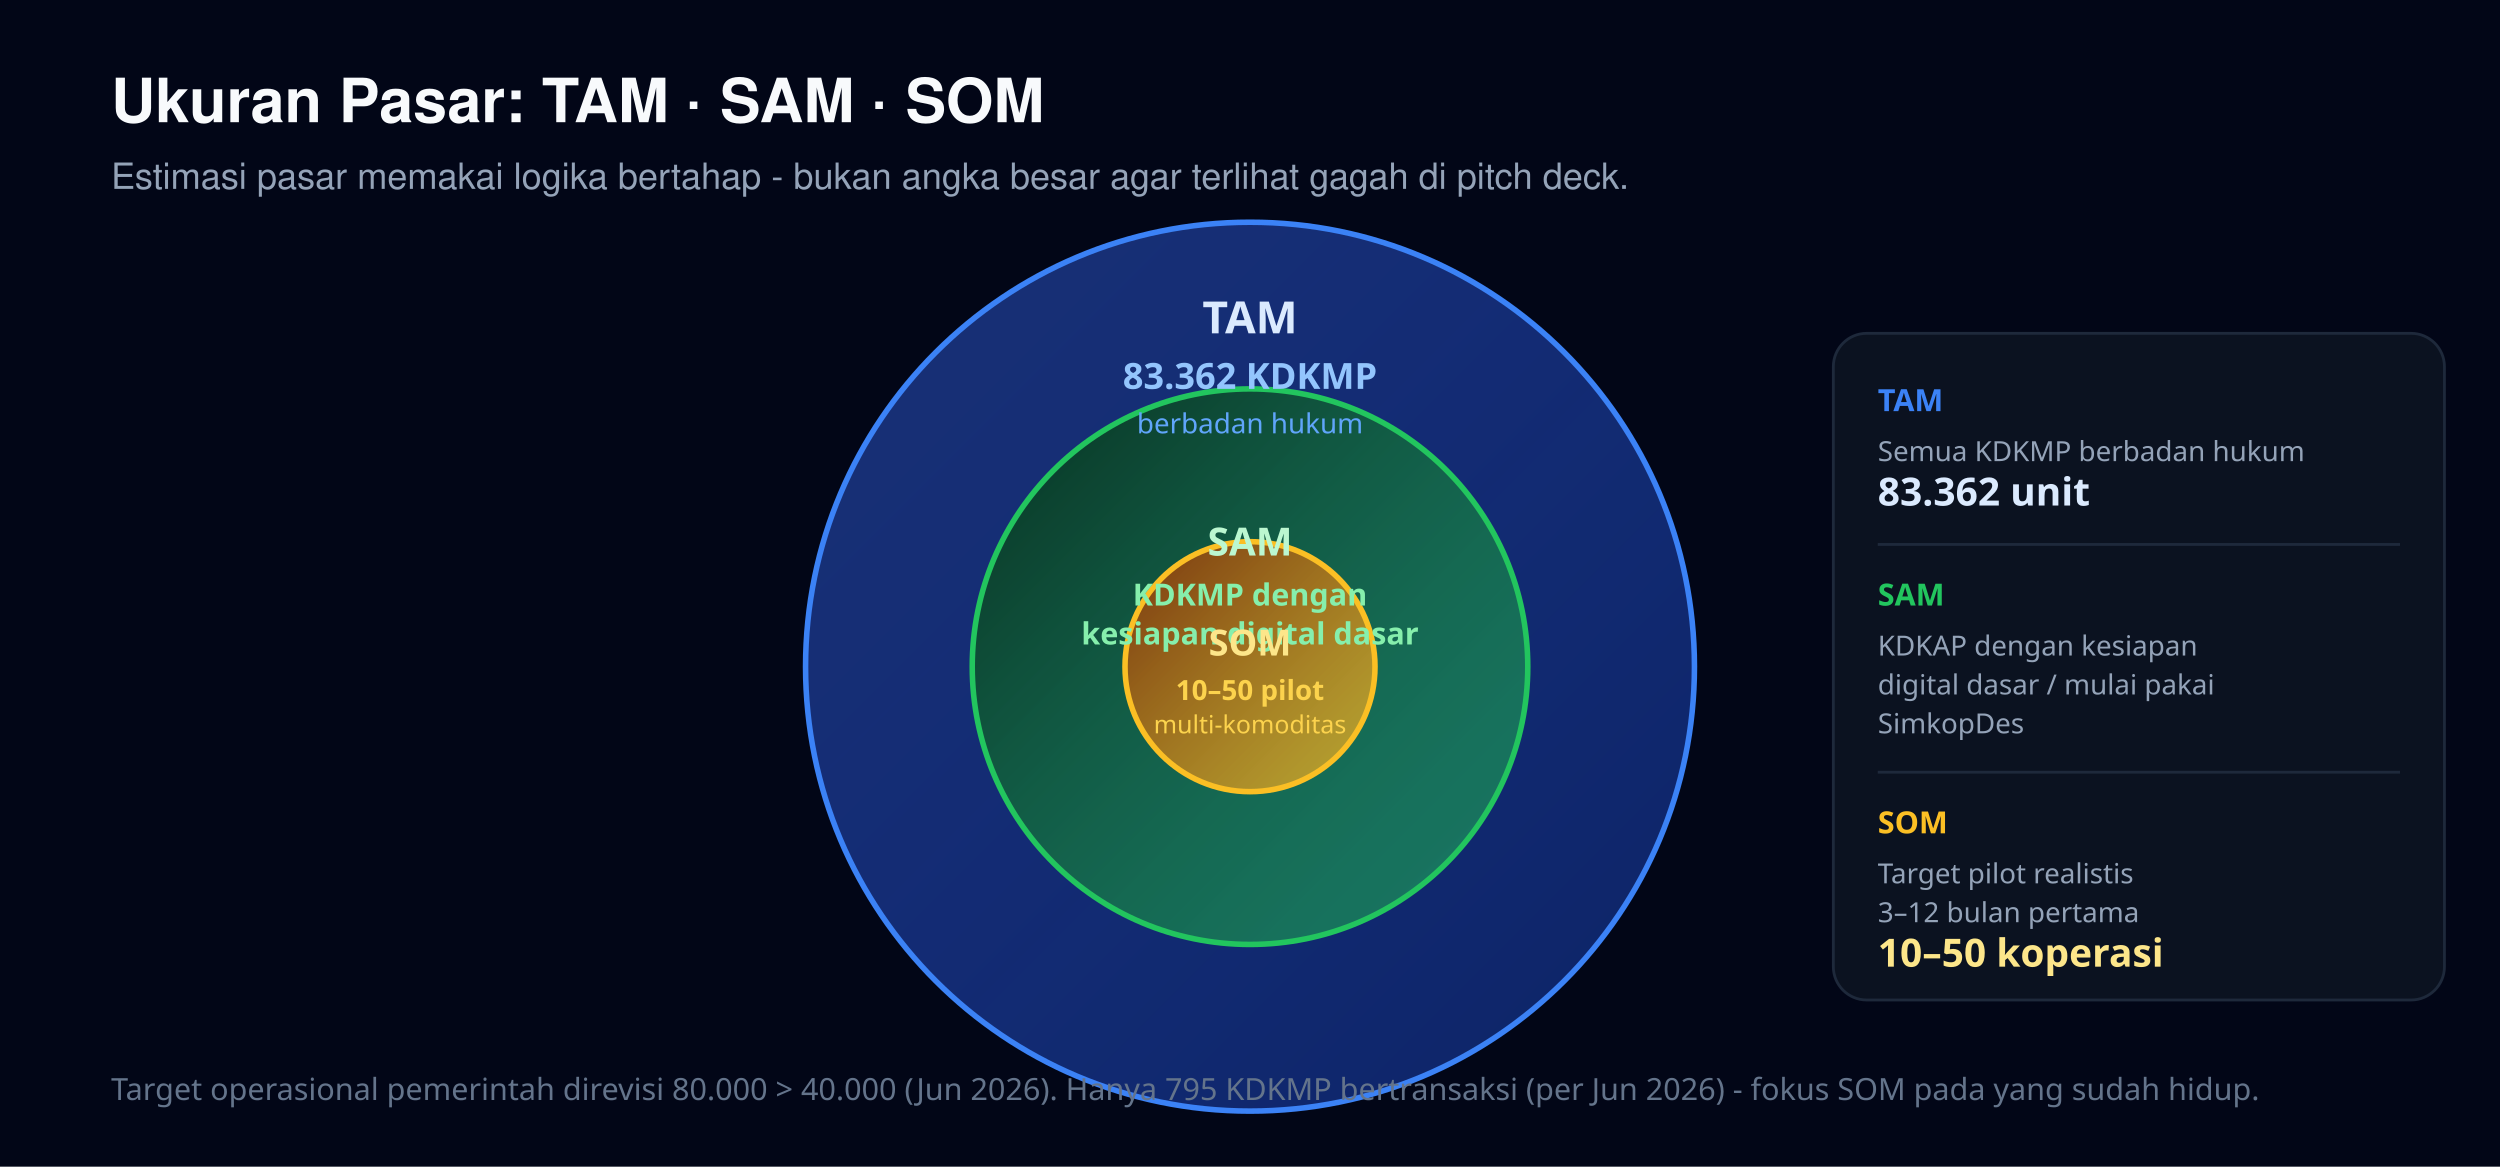
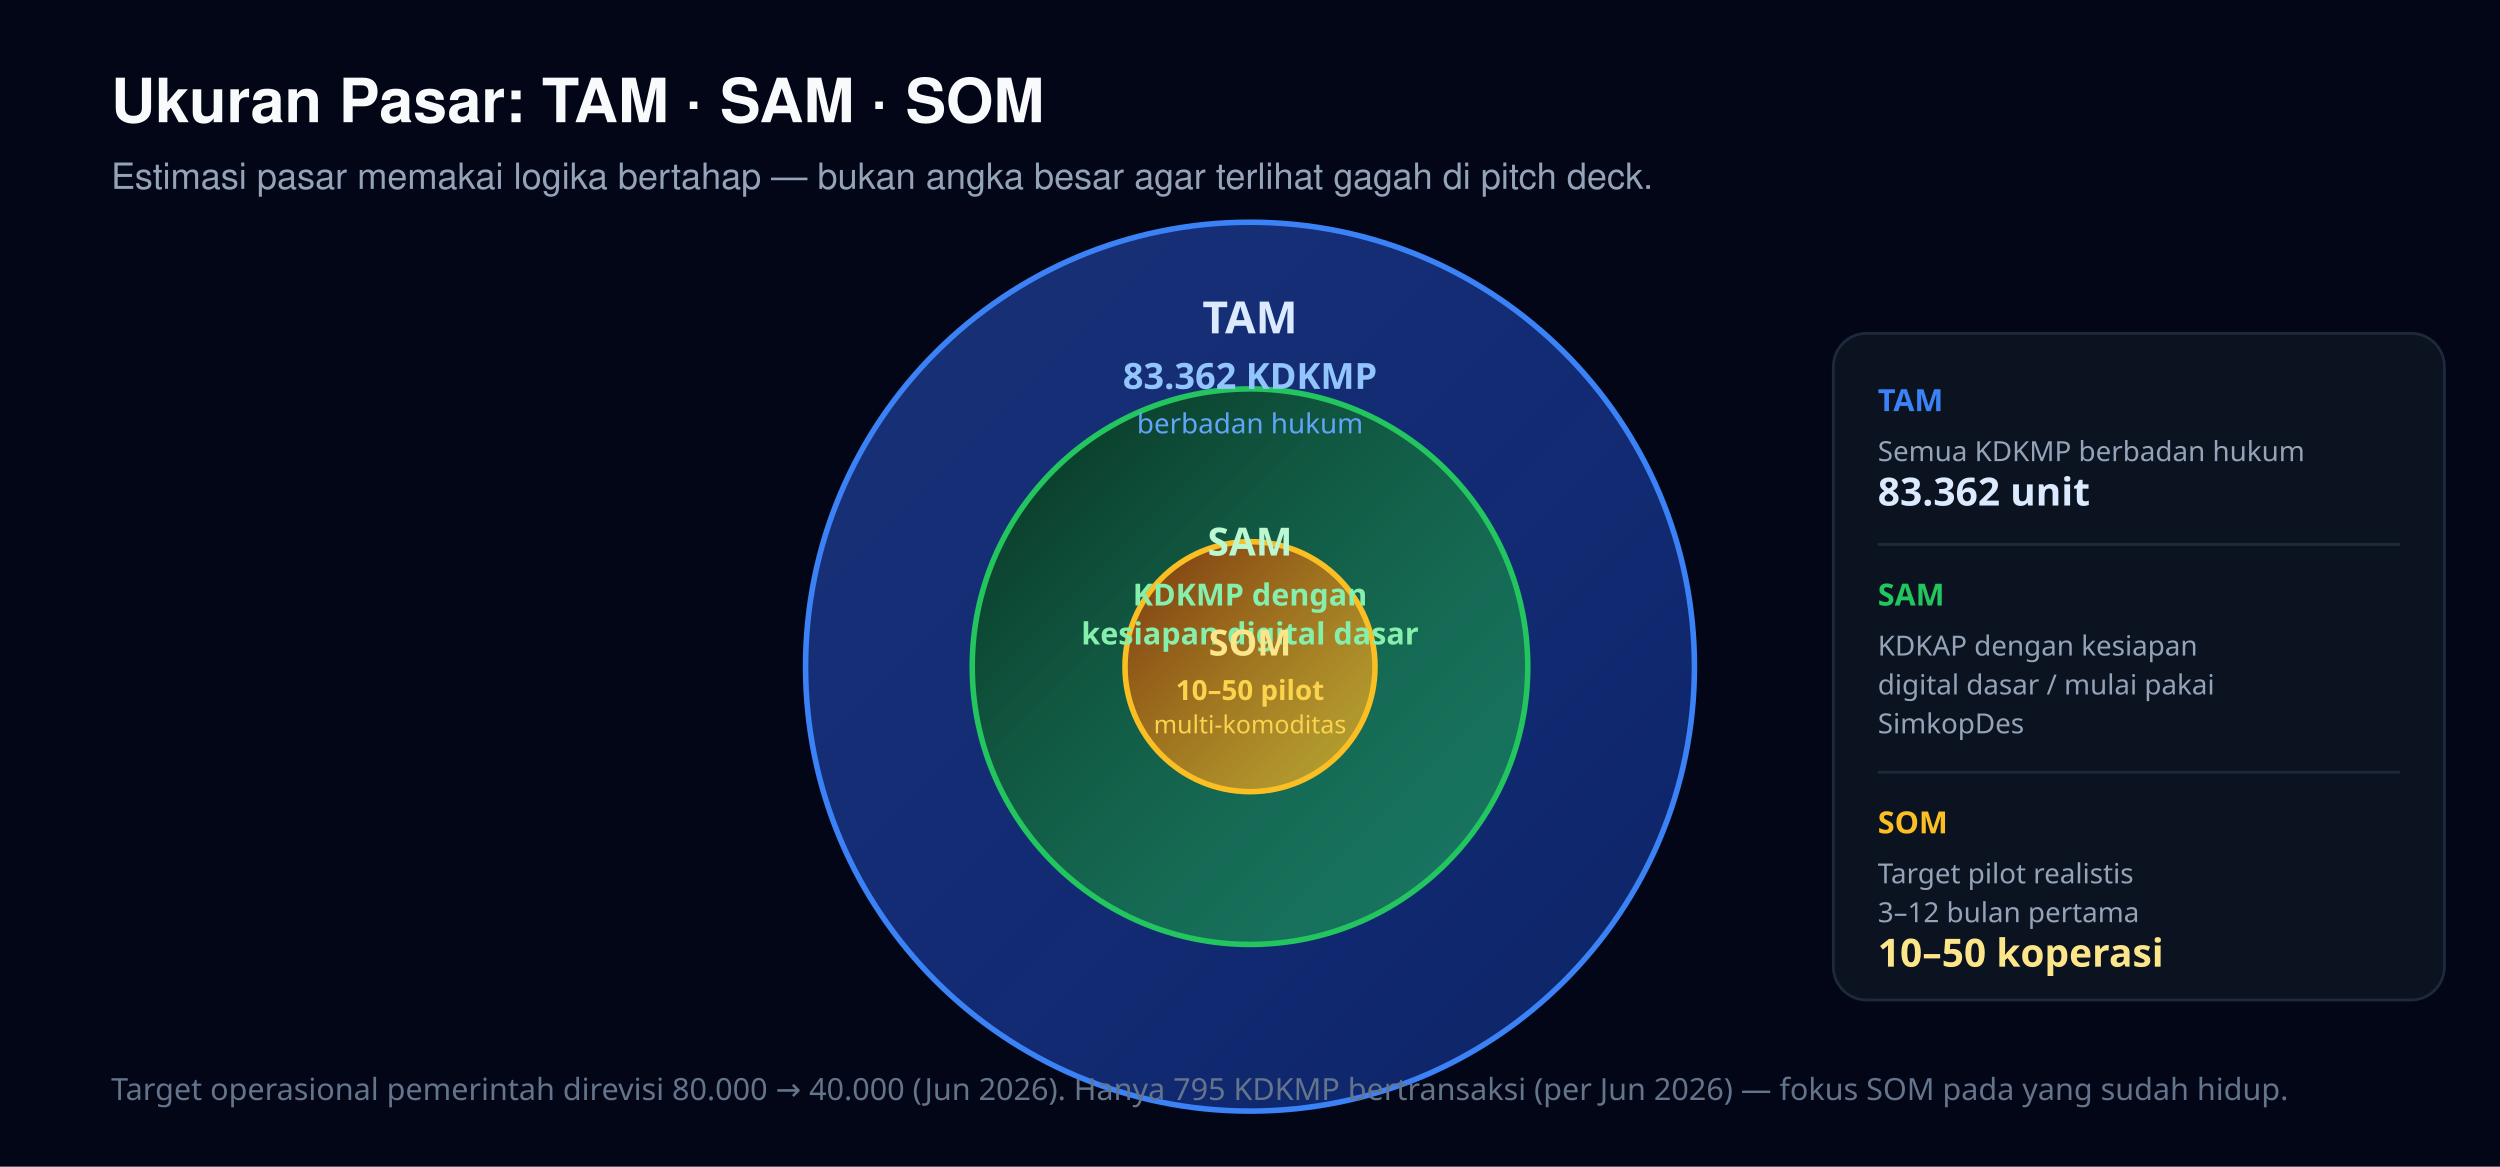
<svg xmlns="http://www.w3.org/2000/svg" viewBox="0 0 900 420" width="900" height="420" role="img" aria-label="TAM SAM SOM">
  <defs>
    <linearGradient id="ts_tam" x1="0" y1="0" x2="1" y2="1">
      <stop offset="0" stop-color="#1e3a8a" stop-opacity="0.8" />
      <stop offset="1" stop-color="#1d4ed8" stop-opacity="0.4" />
    </linearGradient>
    <linearGradient id="ts_sam" x1="0" y1="0" x2="1" y2="1">
      <stop offset="0" stop-color="#052e16" stop-opacity="0.9" />
      <stop offset="1" stop-color="#22c55e" stop-opacity="0.5" />
    </linearGradient>
    <linearGradient id="ts_som" x1="0" y1="0" x2="1" y2="1">
      <stop offset="0" stop-color="#78350f" stop-opacity="1" />
      <stop offset="1" stop-color="#fbbf24" stop-opacity="0.7" />
    </linearGradient>
  </defs>
  <rect width="900" height="420" fill="#020617" />
  <text x="40" y="44" font-family="Segoe UI, Helvetica, Arial, sans-serif" font-size="22" font-weight="700" fill="#f8fafc">Ukuran Pasar: TAM · SAM · SOM</text>
-   <text x="40" y="68" font-family="Segoe UI, Helvetica, Arial, sans-serif" font-size="13" fill="#94a3b8">Estimasi pasar memakai logika bertahap - bukan angka besar agar terlihat gagah di pitch deck.</text>
+   <text x="40" y="68" font-family="Segoe UI, Helvetica, Arial, sans-serif" font-size="13" fill="#94a3b8">Estimasi pasar memakai logika bertahap — bukan angka besar agar terlihat gagah di pitch deck.</text>
  <circle cx="450" cy="240" r="160" fill="url(#ts_tam)" stroke="#3b82f6" stroke-width="2" />
  <circle cx="450" cy="240" r="100" fill="url(#ts_sam)" stroke="#22c55e" stroke-width="2" />
  <circle cx="450" cy="240" r="45" fill="url(#ts_som)" stroke="#fbbf24" stroke-width="2" />
  <text x="450" y="120" font-family="Segoe UI, sans-serif" font-size="16" font-weight="800" fill="#dbeafe" text-anchor="middle">TAM</text>
  <text x="450" y="140" font-family="Segoe UI, sans-serif" font-size="13" font-weight="600" fill="#93c5fd" text-anchor="middle">83.362 KDKMP</text>
  <text x="450" y="156" font-family="Segoe UI, sans-serif" font-size="10" fill="#60a5fa" text-anchor="middle">berbadan hukum</text>
  <text x="450" y="200" font-family="Segoe UI, sans-serif" font-size="14" font-weight="800" fill="#bbf7d0" text-anchor="middle">SAM</text>
  <text x="450" y="218" font-family="Segoe UI, sans-serif" font-size="11" font-weight="600" fill="#86efac" text-anchor="middle">KDKMP dengan</text>
  <text x="450" y="232" font-family="Segoe UI, sans-serif" font-size="11" font-weight="600" fill="#86efac" text-anchor="middle">kesiapan digital dasar</text>
  <text x="450" y="236" font-family="Segoe UI, sans-serif" font-size="13" font-weight="800" fill="#fde68a" text-anchor="middle">SOM</text>
  <text x="450" y="252" font-family="Segoe UI, sans-serif" font-size="10" font-weight="600" fill="#fcd34d" text-anchor="middle">10–50 pilot</text>
  <text x="450" y="264" font-family="Segoe UI, sans-serif" font-size="9" fill="#fcd34d" text-anchor="middle">multi-komoditas</text>
  <g transform="translate(660,120)" font-family="Segoe UI, sans-serif">
    <rect x="0" y="0" width="220" height="240" rx="12" fill="#0b1220" stroke="#1e293b" />
    <text x="16" y="28" font-size="11" font-weight="700" fill="#3b82f6">TAM</text>
    <text x="16" y="46" font-size="10" fill="#94a3b8">Semua KDKMP berbadan hukum</text>
    <text x="16" y="62" font-size="14" font-weight="800" fill="#dbeafe">83.362 unit</text>
    <line x1="16" y1="76" x2="204" y2="76" stroke="#1e293b" />
    <text x="16" y="98" font-size="11" font-weight="700" fill="#22c55e">SAM</text>
    <text x="16" y="116" font-size="10" fill="#94a3b8">KDKAP dengan kesiapan</text>
    <text x="16" y="130" font-size="10" fill="#94a3b8">digital dasar / mulai pakai</text>
    <text x="16" y="144" font-size="10" fill="#94a3b8">SimkopDes</text>
    <line x1="16" y1="158" x2="204" y2="158" stroke="#1e293b" />
    <text x="16" y="180" font-size="11" font-weight="700" fill="#fbbf24">SOM</text>
    <text x="16" y="198" font-size="10" fill="#94a3b8">Target pilot realistis</text>
    <text x="16" y="212" font-size="10" fill="#94a3b8">3–12 bulan pertama</text>
    <text x="16" y="228" font-size="14" font-weight="800" fill="#fde68a">10–50 koperasi</text>
  </g>
-   <text x="40" y="396" font-family="Segoe UI, sans-serif" font-size="11" fill="#64748b">Target operasional pemerintah direvisi 80.000 &gt; 40.000 (Jun 2026). Hanya 795 KDKMP bertransaksi (per Jun 2026) - fokus SOM pada yang sudah hidup.</text>
+   <text x="40" y="396" font-family="Segoe UI, sans-serif" font-size="11" fill="#64748b">Target operasional pemerintah direvisi 80.000 → 40.000 (Jun 2026). Hanya 795 KDKMP bertransaksi (per Jun 2026) — fokus SOM pada yang sudah hidup.</text>
</svg>
